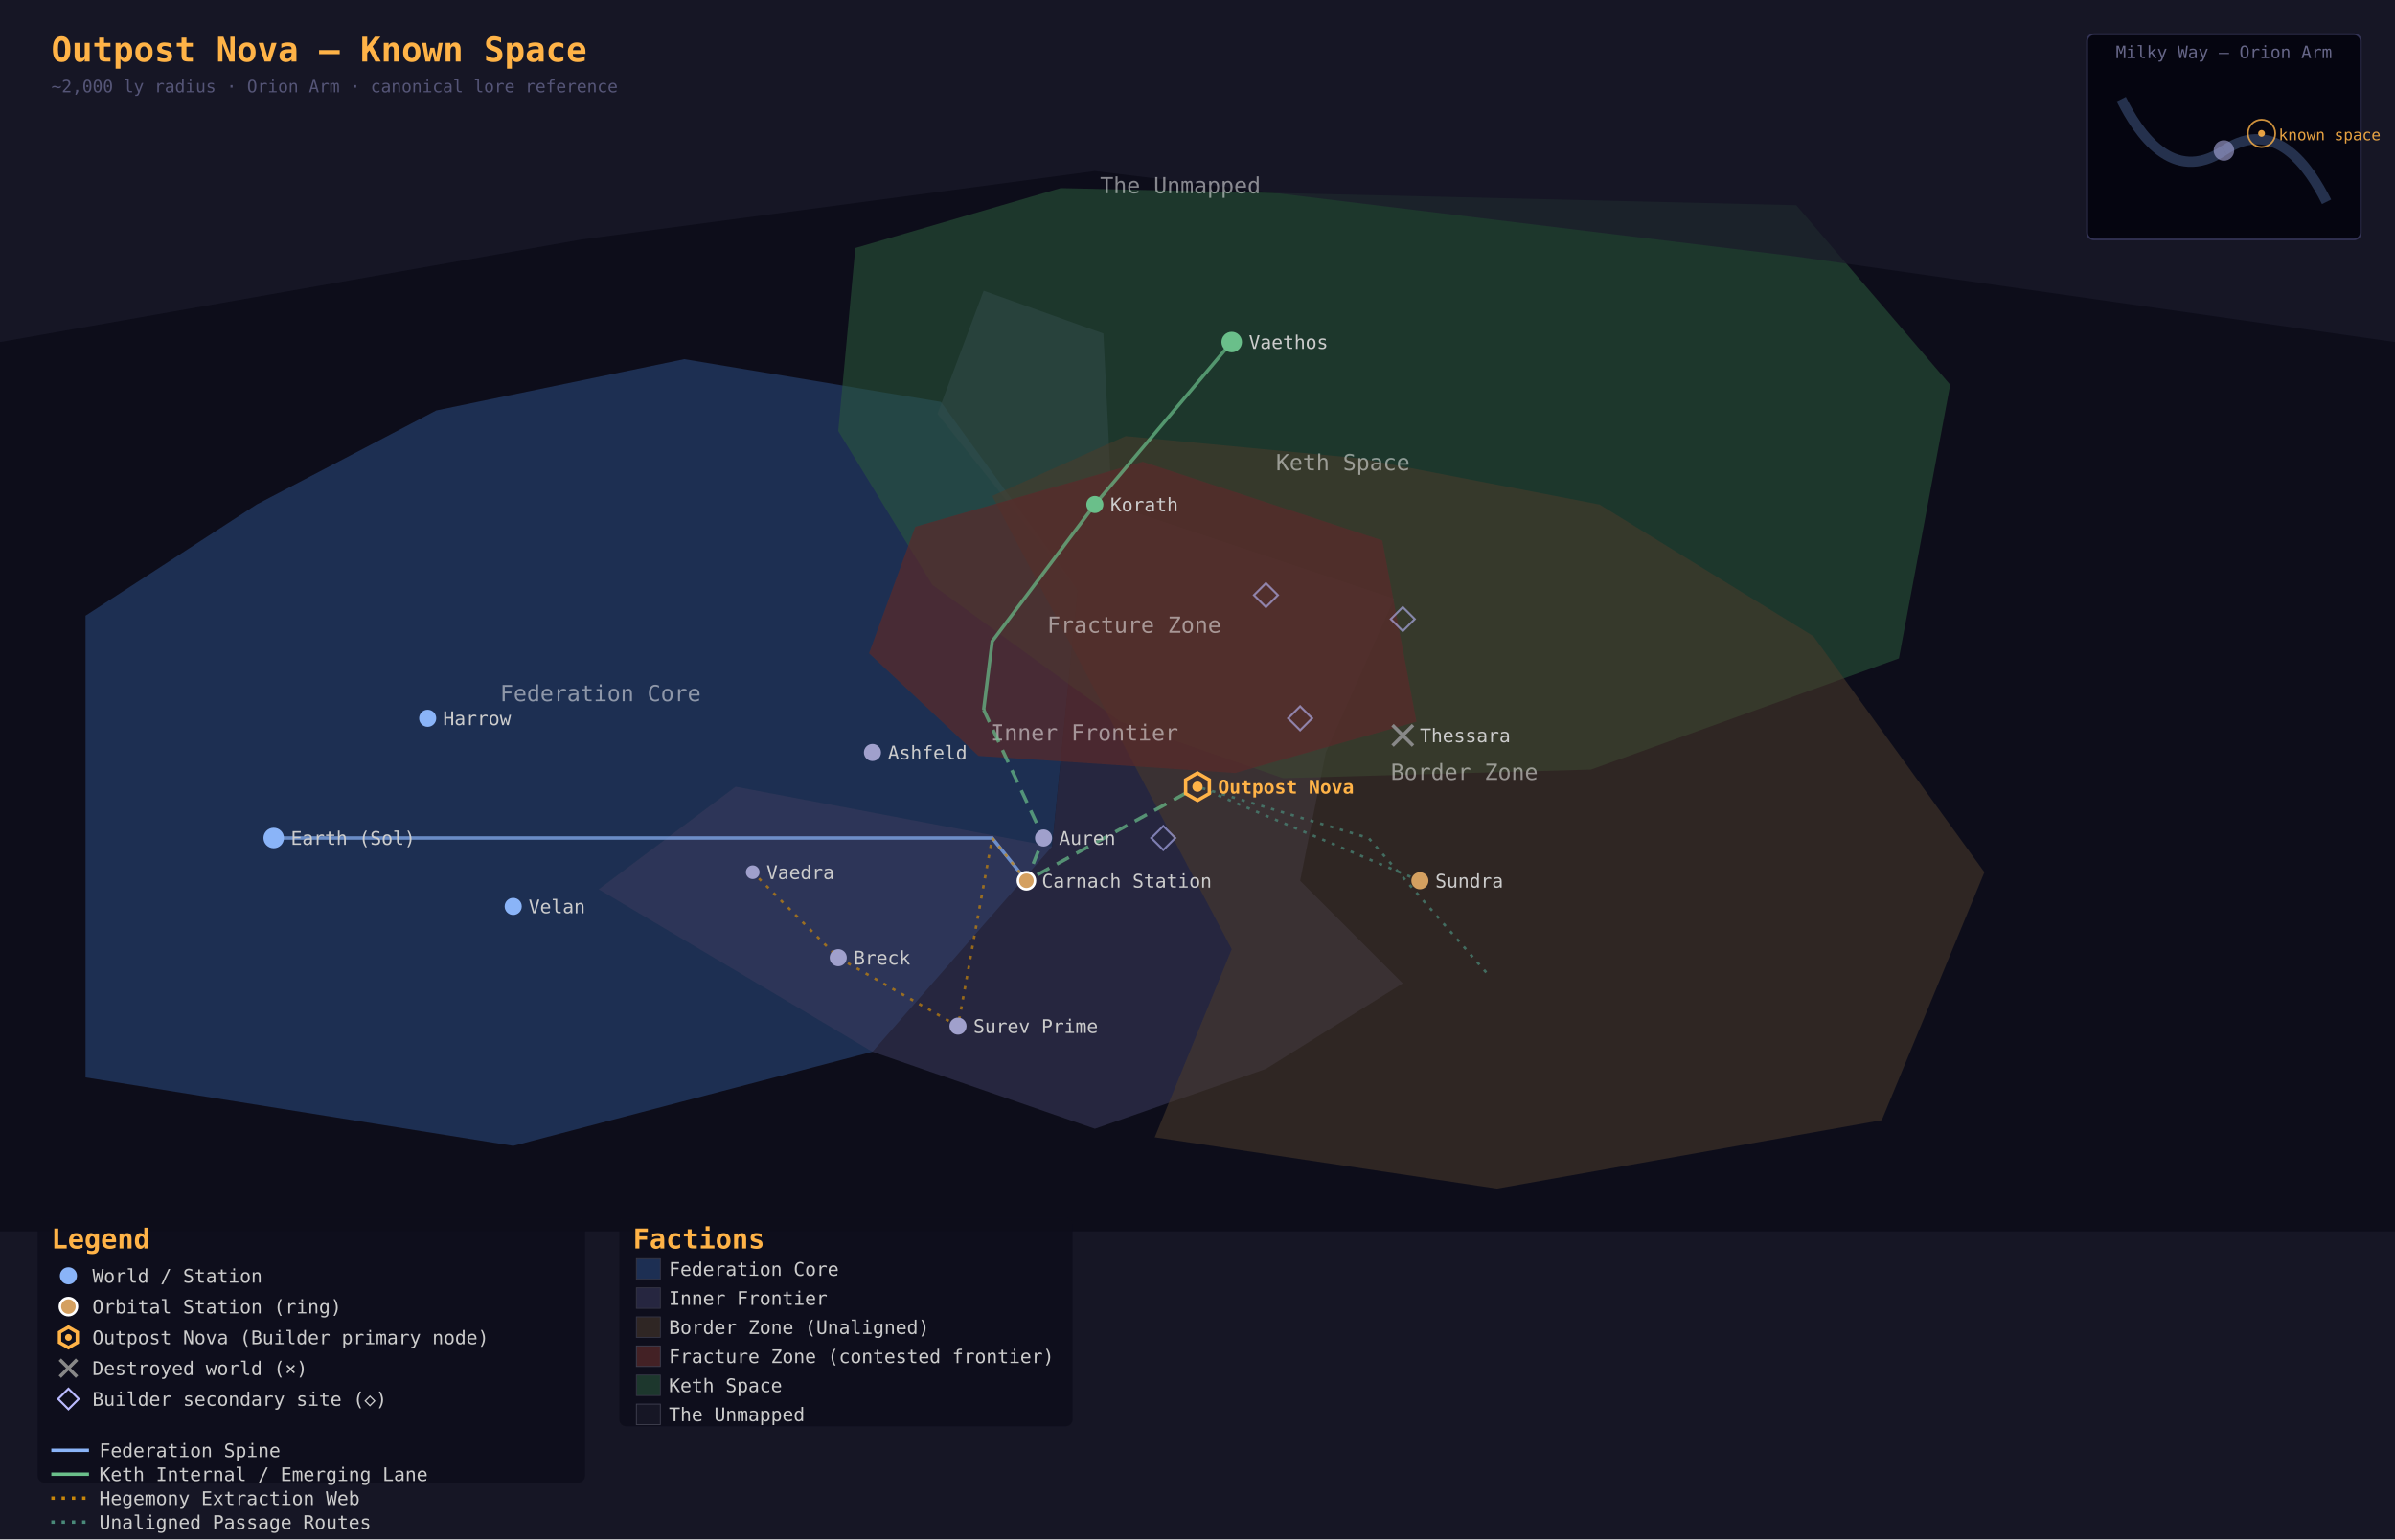
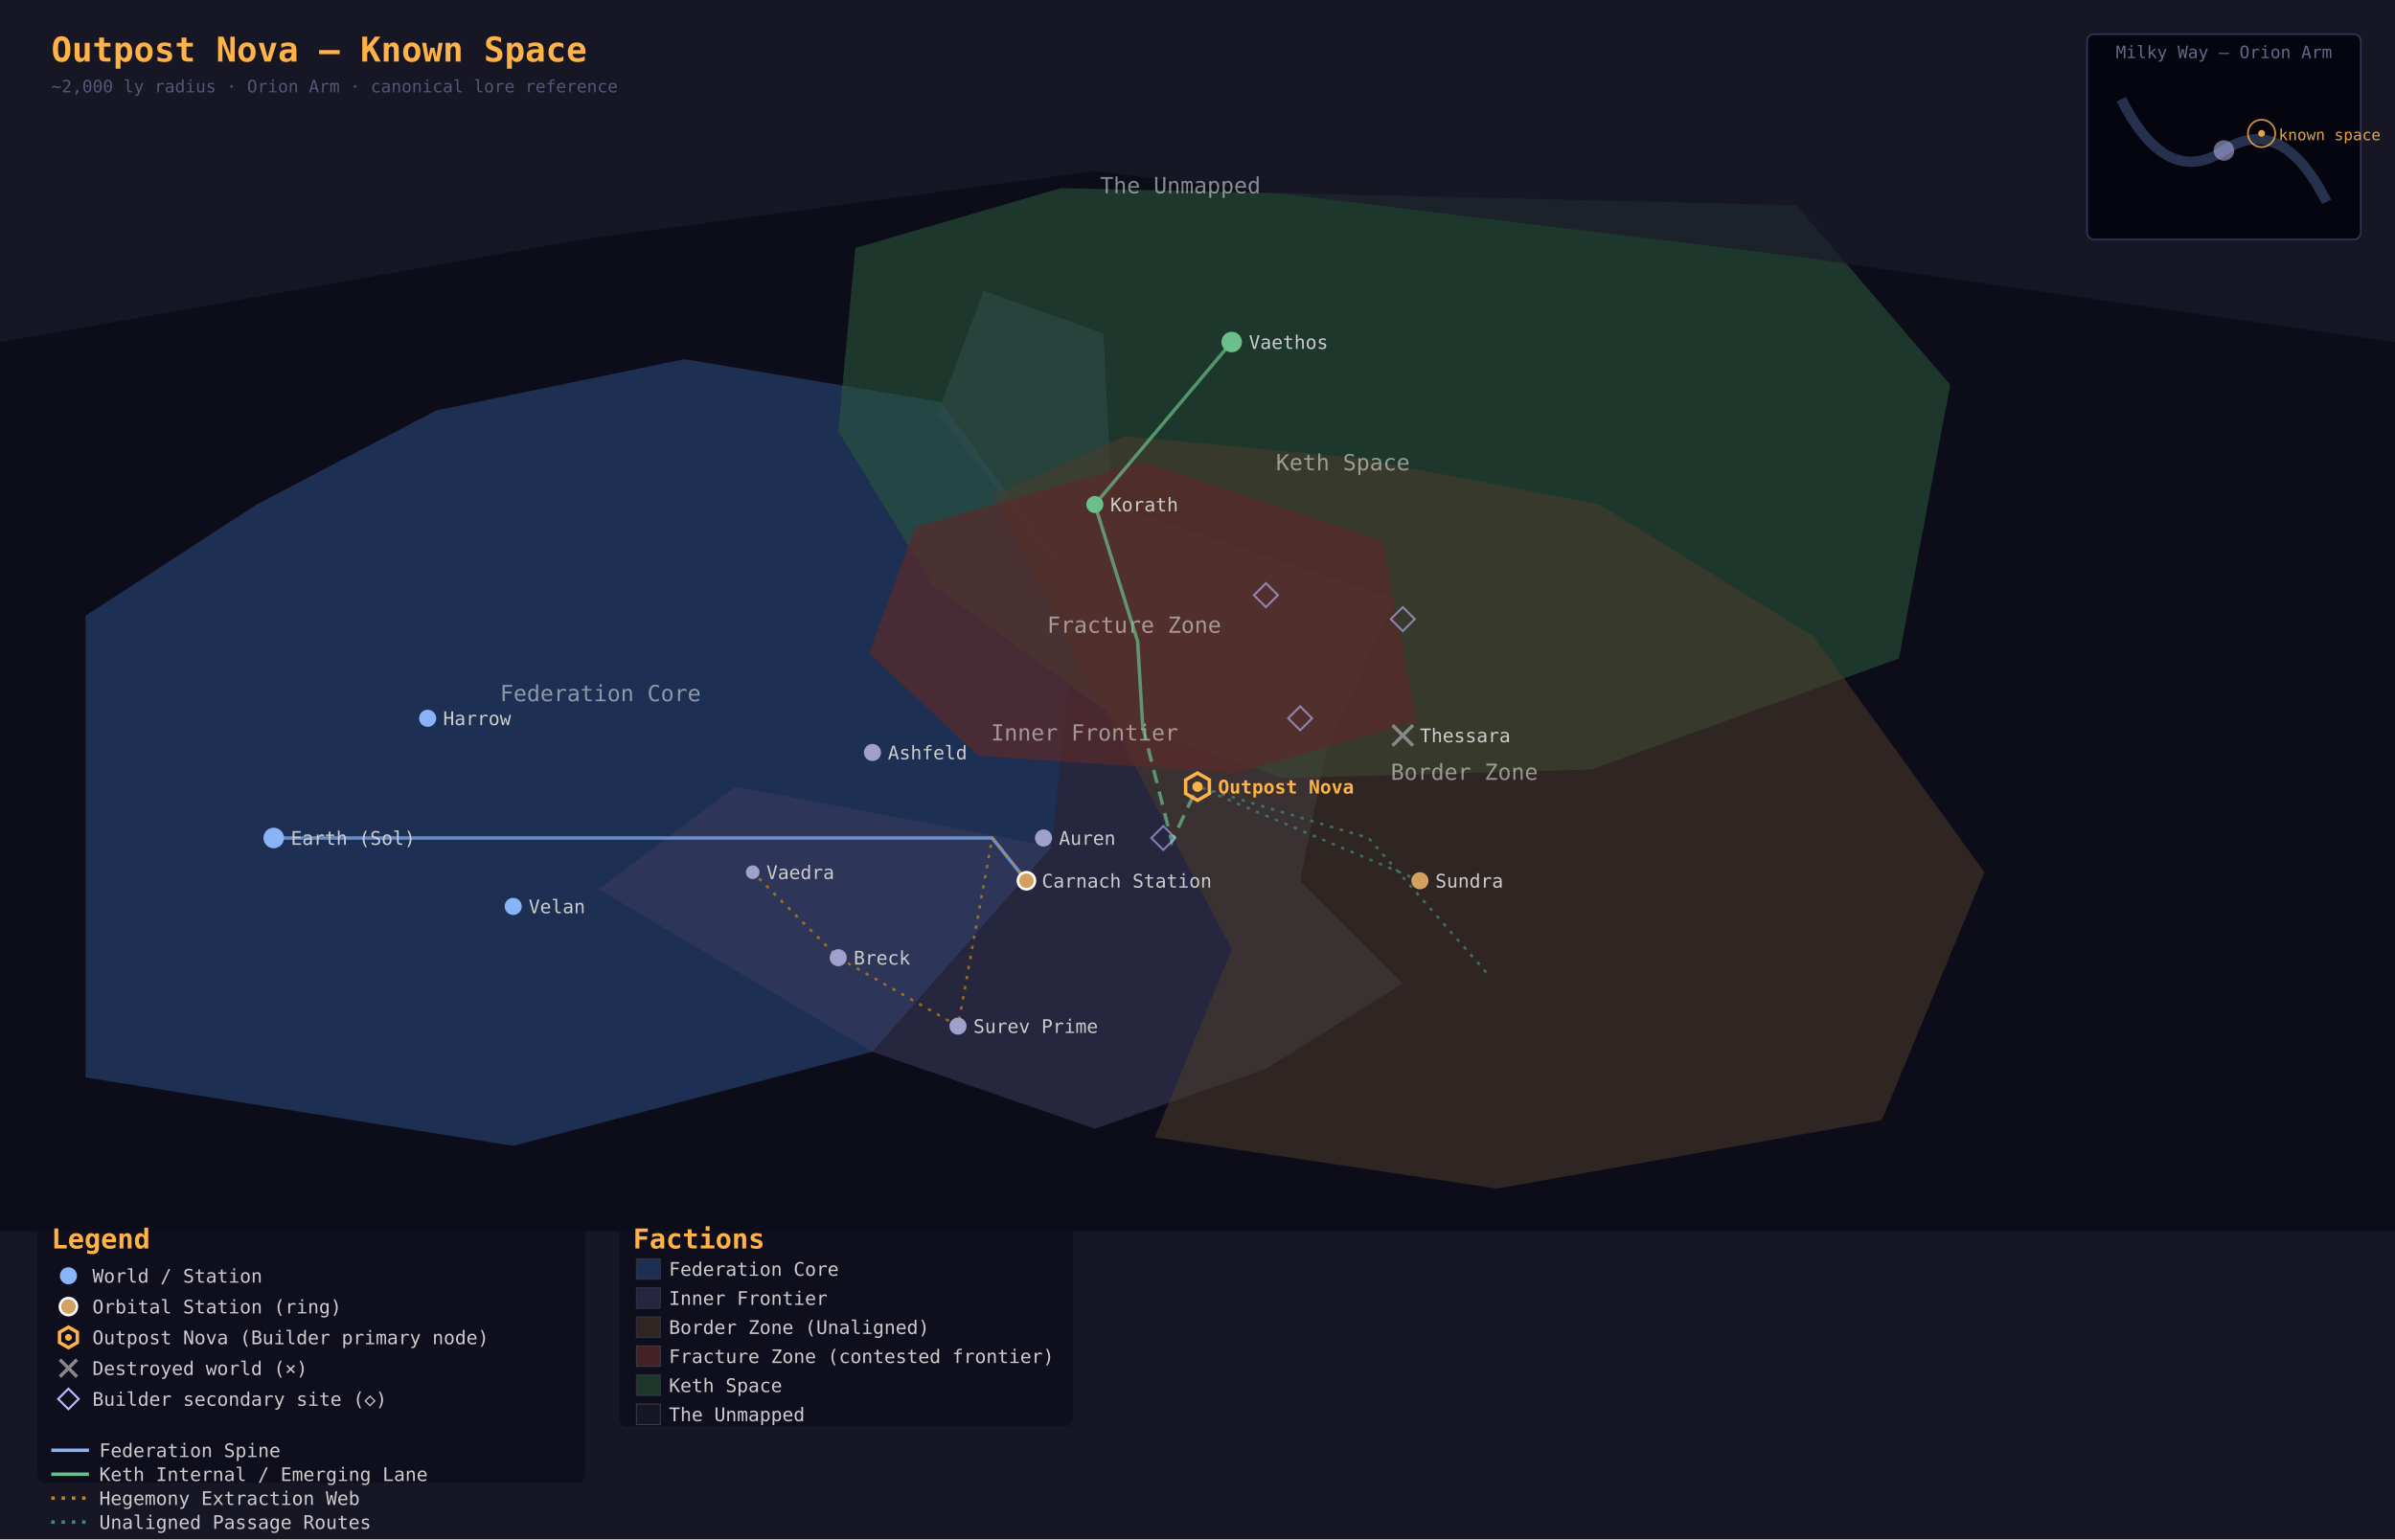
<svg xmlns="http://www.w3.org/2000/svg" width="1400" height="900" viewBox="0 0 1400 900">
  <rect width="1400" height="900" fill="#0d0d1a" />
  <polygon points="50,360 50,630 300,670 510,615 615,495 630,345 550,235 400,210 255,240 150,295" fill="#2a4a7f" opacity="0.55" stroke="none" />
  <polygon points="548,242 575,170 645,195 650,295 815,350 775,440 760,515 820,575 740,625 640,660 510,615 350,520 430,460 615,495 630,345" fill="#3a3a5c" opacity="0.55" stroke="none" />
  <polygon points="840,115 620,110 500,145 490,252 545,342 655,422 750,455 930,450 1110,385 1140,225 1050,120" fill="#2a5a3a" opacity="0.55" stroke="none" />
  <polygon points="580,290 720,555 675,665 875,695 1100,655 1160,510 1060,372 935,295 795,268 658,255" fill="#4a3a2a" opacity="0.55" stroke="none" />
  <polygon points="535,308 668,270 808,316 828,422 722,452 572,442 508,382" fill="#5a2a2a" opacity="0.7" stroke="none" />
  <polygon points="0,0 1400,0 1400,200 1050,150 640,100 340,140 0,200" fill="#1a1a2a" opacity="0.7" stroke="none" />
  <polygon points="0,720 1400,720 1400,900 0,900" fill="#1a1a2a" opacity="0.7" stroke="none" />
  <text x="351" y="410" text-anchor="middle" font-family="monospace" font-size="13" fill="#ffffff" opacity="0.5">Federation Core</text>
  <text x="634" y="433" text-anchor="middle" font-family="monospace" font-size="13" fill="#ffffff" opacity="0.5">Inner Frontier</text>
  <text x="785" y="275" text-anchor="middle" font-family="monospace" font-size="13" fill="#ffffff" opacity="0.5">Keth Space</text>
  <text x="856" y="456" text-anchor="middle" font-family="monospace" font-size="13" fill="#ffffff" opacity="0.5">Border Zone</text>
  <text x="663" y="370" text-anchor="middle" font-family="monospace" font-size="13" fill="#ffffff" opacity="0.5">Fracture Zone</text>
  <text x="690" y="113" text-anchor="middle" font-family="monospace" font-size="13" fill="#ffffff" opacity="0.5">The Unmapped</text>
  <polyline points="160,490 300,490 440,490 580,490 600,515" fill="none" stroke="#8ab4f8" stroke-width="2" opacity="0.7" />
-   <polyline points="720,200 640,295 580,375 575,415" fill="none" stroke="#6abf8a" stroke-width="2" opacity="0.7" />
-   <polyline points="575,415 610,490 600,515 700,460" fill="none" stroke="#6abf8a" stroke-width="2" stroke-dasharray="8,5" opacity="0.7" />
+   <polyline points="720,200 640,295 665,375 668,425" fill="none" stroke="#6abf8a" stroke-width="2" opacity="0.7" />
+   <polyline points="668,425 685,492 700,460" fill="none" stroke="#6abf8a" stroke-width="2" stroke-dasharray="8,5" opacity="0.7" />
  <polyline points="600,515 580,490 560,600 490,560 440,510" fill="none" stroke="#c8860a" stroke-width="1.5" stroke-dasharray="2,4" opacity="0.7" />
  <polyline points="830,515 700,460 800,490 870,570" fill="none" stroke="#4a8a7a" stroke-width="1.5" stroke-dasharray="2,4" opacity="0.7" />
  <polygon points="680,483 687,490 680,497 673,490" fill="none" stroke="#bbbbff" stroke-width="1.2" opacity="0.6" />
  <polygon points="760,413 767,420 760,427 753,420" fill="none" stroke="#bbbbff" stroke-width="1.2" opacity="0.6" />
  <polygon points="740,341 747,348 740,355 733,348" fill="none" stroke="#bbbbff" stroke-width="1.2" opacity="0.6" />
  <polygon points="820,355 827,362 820,369 813,362" fill="none" stroke="#bbbbff" stroke-width="1.2" opacity="0.6" />
  <circle cx="160" cy="490" r="6" fill="#8ab4f8" stroke="none" stroke-width="0" />
  <text x="170" y="494" font-family="monospace" font-size="11" fill="#cccccc">Earth (Sol)</text>
  <circle cx="250" cy="420" r="5" fill="#8ab4f8" stroke="none" stroke-width="0" />
  <text x="259" y="424" font-family="monospace" font-size="11" fill="#cccccc">Harrow</text>
  <circle cx="300" cy="530" r="5" fill="#8ab4f8" stroke="none" stroke-width="0" />
  <text x="309" y="534" font-family="monospace" font-size="11" fill="#cccccc">Velan</text>
  <circle cx="490" cy="560" r="5" fill="#a0a0cc" stroke="none" stroke-width="0" />
  <text x="499" y="564" font-family="monospace" font-size="11" fill="#cccccc">Breck</text>
  <circle cx="610" cy="490" r="5" fill="#a0a0cc" stroke="none" stroke-width="0" />
  <text x="619" y="494" font-family="monospace" font-size="11" fill="#cccccc">Auren</text>
  <circle cx="560" cy="600" r="5" fill="#a0a0cc" stroke="none" stroke-width="0" />
  <text x="569" y="604" font-family="monospace" font-size="11" fill="#cccccc">Surev Prime</text>
  <circle cx="440" cy="510" r="4" fill="#a0a0cc" stroke="none" stroke-width="0" />
  <text x="448" y="514" font-family="monospace" font-size="11" fill="#cccccc">Vaedra</text>
  <circle cx="510" cy="440" r="5" fill="#a0a0cc" stroke="none" stroke-width="0" />
  <text x="519" y="444" font-family="monospace" font-size="11" fill="#cccccc">Ashfeld</text>
  <circle cx="600" cy="515" r="5" fill="#d4a060" stroke="#ffffff" stroke-width="1.5" />
  <text x="609" y="519" font-family="monospace" font-size="11" fill="#cccccc">Carnach Station</text>
  <circle cx="830" cy="515" r="5" fill="#d4a060" stroke="none" stroke-width="0" />
  <text x="839" y="519" font-family="monospace" font-size="11" fill="#cccccc">Sundra</text>
  <polygon points="706.928,456.0 706.928,464.0 700.0,468.0 693.072,464.0 693.072,456.0 700.0,452.0" fill="none" stroke="#ffb347" stroke-width="2" />
  <circle cx="700" cy="460" r="3" fill="#ffb347" />
  <text x="712" y="464" font-family="monospace" font-size="11" fill="#ffb347" font-weight="bold">Outpost Nova</text>
  <line x1="814" y1="424" x2="826" y2="436" stroke="#888888" stroke-width="2" />
  <line x1="826" y1="424" x2="814" y2="436" stroke="#888888" stroke-width="2" />
  <text x="830" y="434" font-family="monospace" font-size="11" fill="#cccccc">Thessara</text>
  <circle cx="720" cy="200" r="6" fill="#6abf8a" stroke="none" stroke-width="0" />
  <text x="730" y="204" font-family="monospace" font-size="11" fill="#cccccc">Vaethos</text>
  <circle cx="640" cy="295" r="5" fill="#6abf8a" stroke="none" stroke-width="0" />
  <text x="649" y="299" font-family="monospace" font-size="11" fill="#cccccc">Korath</text>
  <rect x="22" y="712" width="320" height="155" fill="#0d0d1a" opacity="0.8" rx="4" />
  <text x="30" y="730" font-family="monospace" fill="#ffb347" font-weight="bold" font-size="16">Legend</text>
  <circle cx="40" cy="746" r="5" fill="#8ab4f8" />
  <text x="54" y="750" font-family="monospace" font-size="11" fill="#cccccc">World / Station</text>
  <circle cx="40" cy="764" r="5" fill="#d4a060" stroke="#ffffff" stroke-width="1.5" />
  <text x="54" y="768" font-family="monospace" font-size="11" fill="#cccccc">Orbital Station (ring)</text>
  <polygon points="45.196,779.0 45.196,785.0 40.0,788.0 34.804,785.0 34.804,779.0 40.0,776.0" fill="none" stroke="#ffb347" stroke-width="2" />
  <circle cx="40" cy="782" r="2" fill="#ffb347" />
  <text x="54" y="786" font-family="monospace" font-size="11" fill="#cccccc">Outpost Nova (Builder primary node)</text>
  <line x1="35" y1="795" x2="45" y2="805" stroke="#888888" stroke-width="2" />
  <line x1="45" y1="795" x2="35" y2="805" stroke="#888888" stroke-width="2" />
  <text x="54" y="804" font-family="monospace" font-size="11" fill="#cccccc">Destroyed world (×)</text>
  <polygon points="40,812 46,818 40,824 34,818" fill="none" stroke="#bbbbff" stroke-width="1.2" />
  <text x="54" y="822" font-family="monospace" font-size="11" fill="#cccccc">Builder secondary site (◇)</text>
  <line x1="30" y1="848" x2="52" y2="848" stroke="#8ab4f8" stroke-width="2" />
  <text x="58" y="852" font-family="monospace" font-size="11" fill="#cccccc">Federation Spine</text>
  <line x1="30" y1="862" x2="52" y2="862" stroke="#6abf8a" stroke-width="2" />
  <text x="58" y="866" font-family="monospace" font-size="11" fill="#cccccc">Keth Internal / Emerging Lane</text>
  <line x1="30" y1="876" x2="52" y2="876" stroke="#c8860a" stroke-width="2" stroke-dasharray="2,4" />
  <text x="58" y="880" font-family="monospace" font-size="11" fill="#cccccc">Hegemony Extraction Web</text>
  <line x1="30" y1="890" x2="52" y2="890" stroke="#4a8a7a" stroke-width="2" stroke-dasharray="2,4" />
  <text x="58" y="894" font-family="monospace" font-size="11" fill="#cccccc">Unaligned Passage Routes</text>
  <rect x="362" y="712" width="265" height="122" fill="#0d0d1a" opacity="0.8" rx="4" />
  <text x="370" y="730" font-family="monospace" fill="#ffb347" font-weight="bold" font-size="16">Factions</text>
  <rect x="372" y="736" width="14" height="12" fill="#2a4a7f" opacity="0.55" stroke="#555566" stroke-width="0.5" />
  <text x="391" y="746" font-family="monospace" font-size="11" fill="#cccccc">Federation Core</text>
  <rect x="372" y="753" width="14" height="12" fill="#3a3a5c" opacity="0.55" stroke="#555566" stroke-width="0.5" />
  <text x="391" y="763" font-family="monospace" font-size="11" fill="#cccccc">Inner Frontier</text>
  <rect x="372" y="770" width="14" height="12" fill="#4a3a2a" opacity="0.55" stroke="#555566" stroke-width="0.5" />
  <text x="391" y="780" font-family="monospace" font-size="11" fill="#cccccc">Border Zone (Unaligned)</text>
  <rect x="372" y="787" width="14" height="12" fill="#5a2a2a" opacity="0.7" stroke="#555566" stroke-width="0.5" />
  <text x="391" y="797" font-family="monospace" font-size="11" fill="#cccccc">Fracture Zone (contested frontier)</text>
  <rect x="372" y="804" width="14" height="12" fill="#2a5a3a" opacity="0.55" stroke="#555566" stroke-width="0.5" />
  <text x="391" y="814" font-family="monospace" font-size="11" fill="#cccccc">Keth Space</text>
  <rect x="372" y="821" width="14" height="12" fill="#1a1a2a" opacity="0.7" stroke="#555566" stroke-width="0.5" />
  <text x="391" y="831" font-family="monospace" font-size="11" fill="#cccccc">The Unmapped</text>
  <rect x="1220" y="20" width="160" height="120" fill="#050510" rx="4" stroke="#333355" stroke-width="1" />
  <text x="1300" y="34" text-anchor="middle" font-family="monospace" font-size="10" fill="#666688">Milky Way — Orion Arm</text>
  <path d="M 1300 88 C 1330,68 1350,98 1360,118" fill="none" stroke="#334466" stroke-width="6" opacity="0.7" />
  <path d="M 1300 88 C 1270,108 1250,78 1240,58" fill="none" stroke="#334466" stroke-width="6" opacity="0.7" />
  <circle cx="1300" cy="88" r="6" fill="#aaaadd" opacity="0.6" />
  <circle cx="1322" cy="78" r="8" fill="none" stroke="#ffb347" stroke-width="1" opacity="0.8" />
  <circle cx="1322" cy="78" r="2" fill="#ffb347" opacity="0.9" />
  <text x="1332" y="82" font-family="monospace" font-size="9" fill="#ffb347" opacity="0.9">known space</text>
  <text x="30" y="36" font-family="monospace" fill="#ffb347" font-weight="bold" font-size="20">Outpost Nova — Known Space</text>
  <text x="30" y="54" font-family="monospace" font-size="10" fill="#555577">~2,000 ly radius · Orion Arm · canonical lore reference</text>
</svg>
